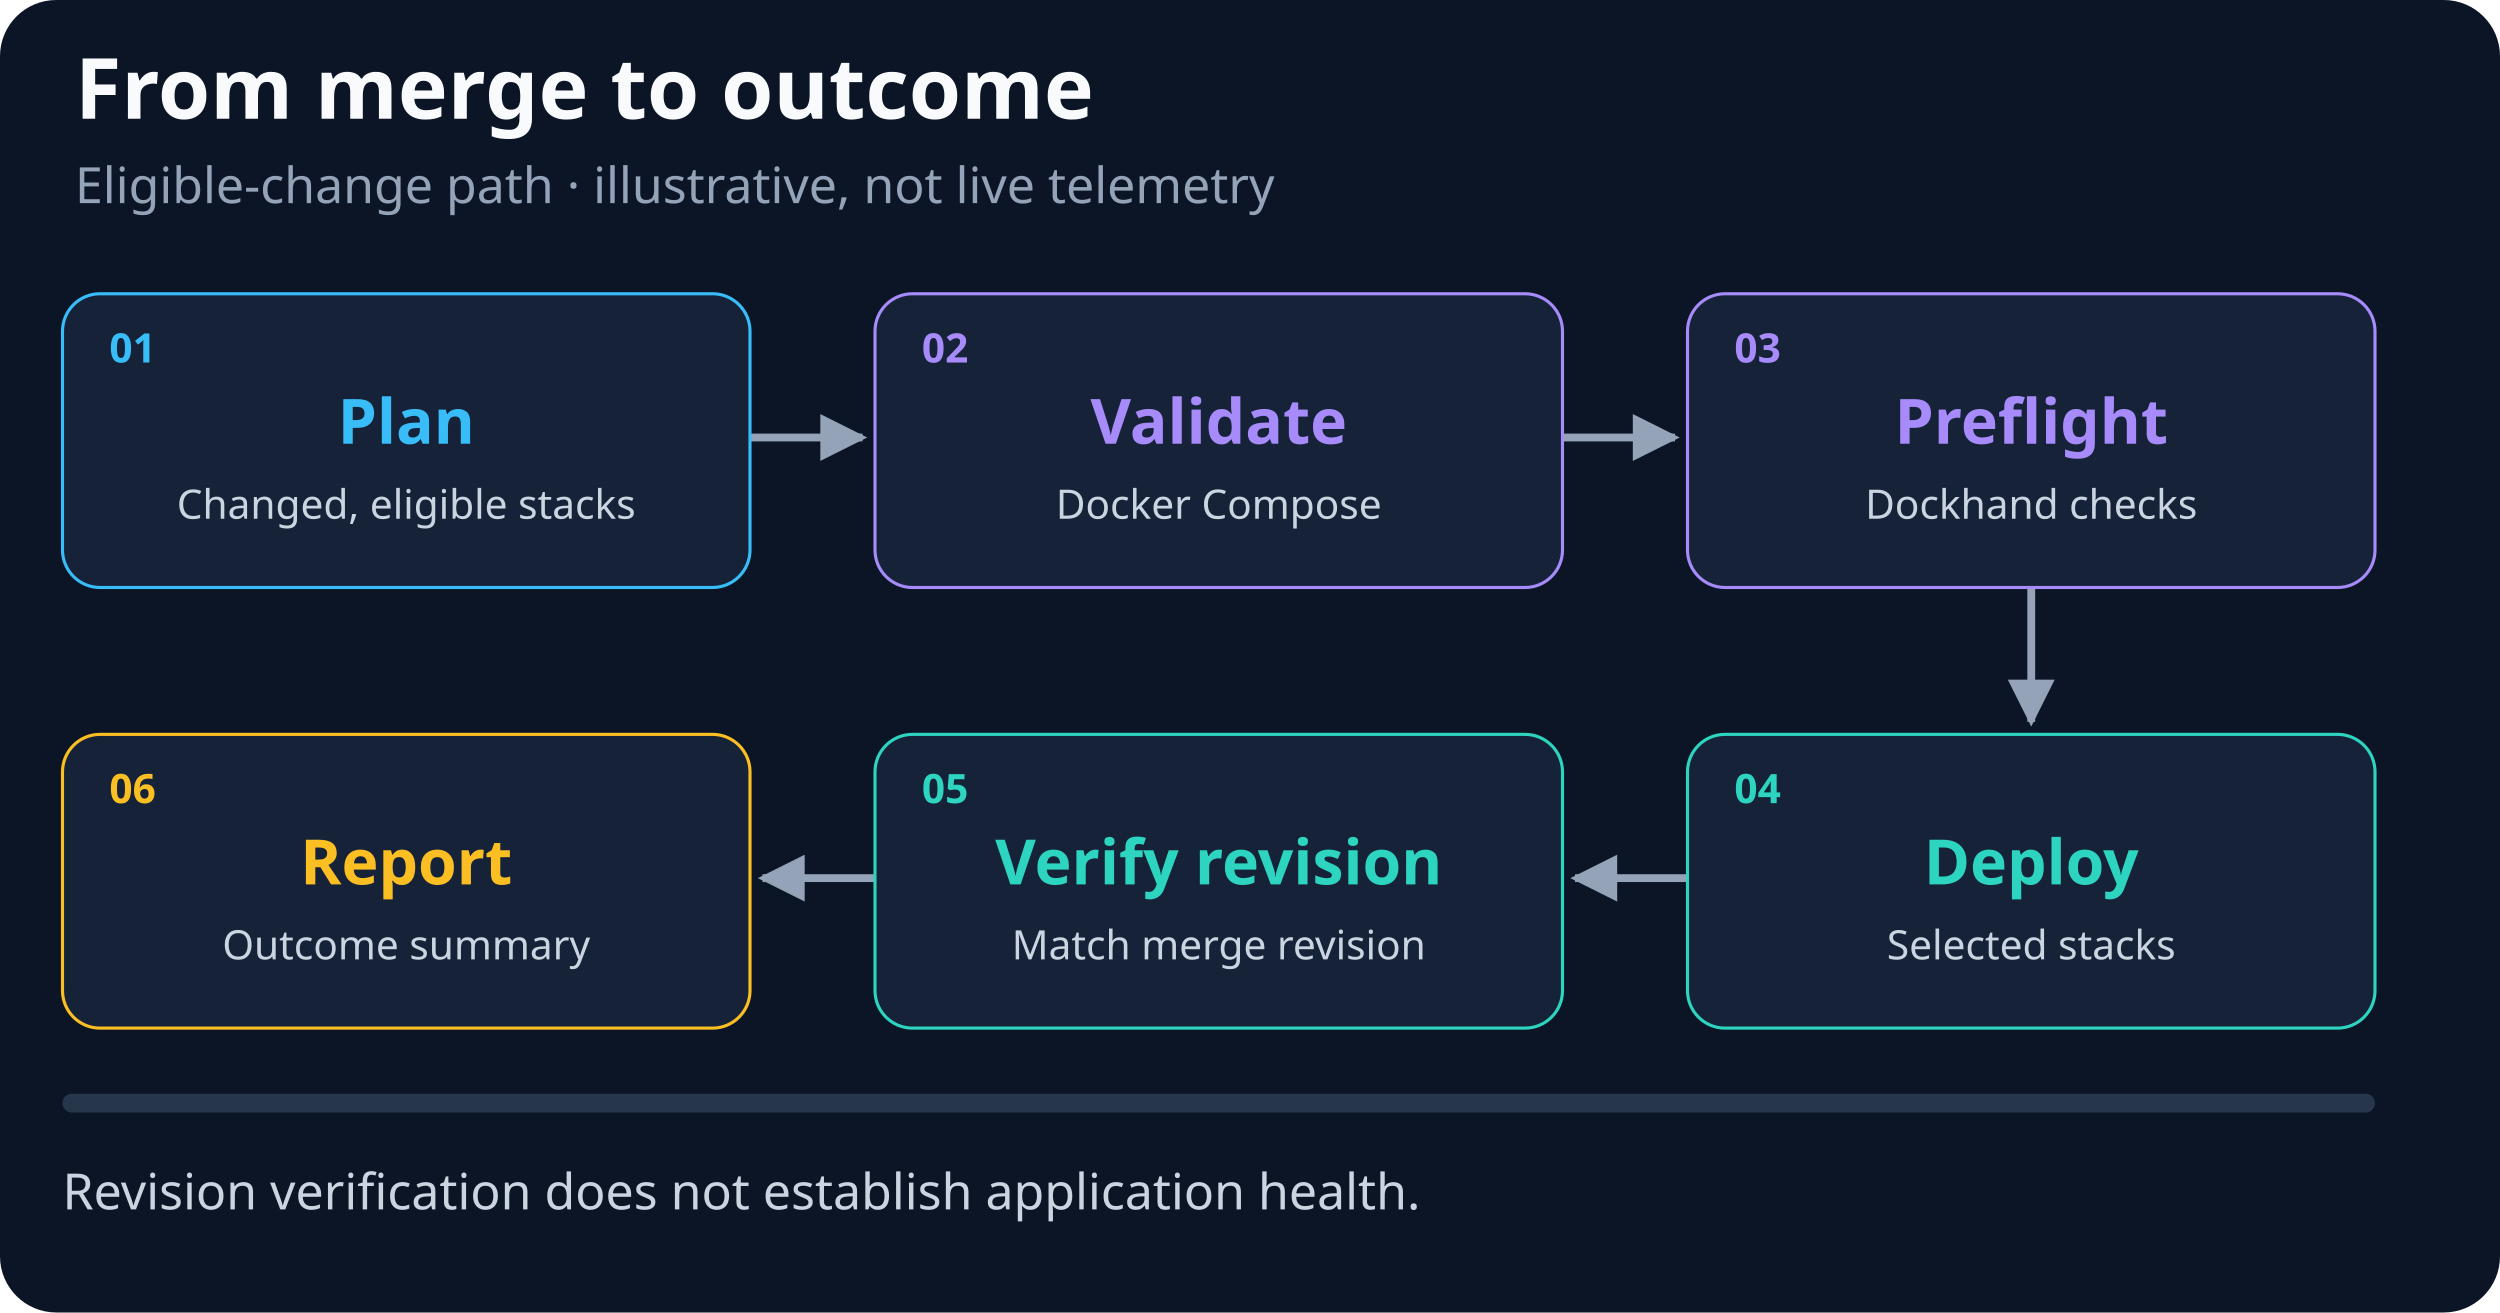
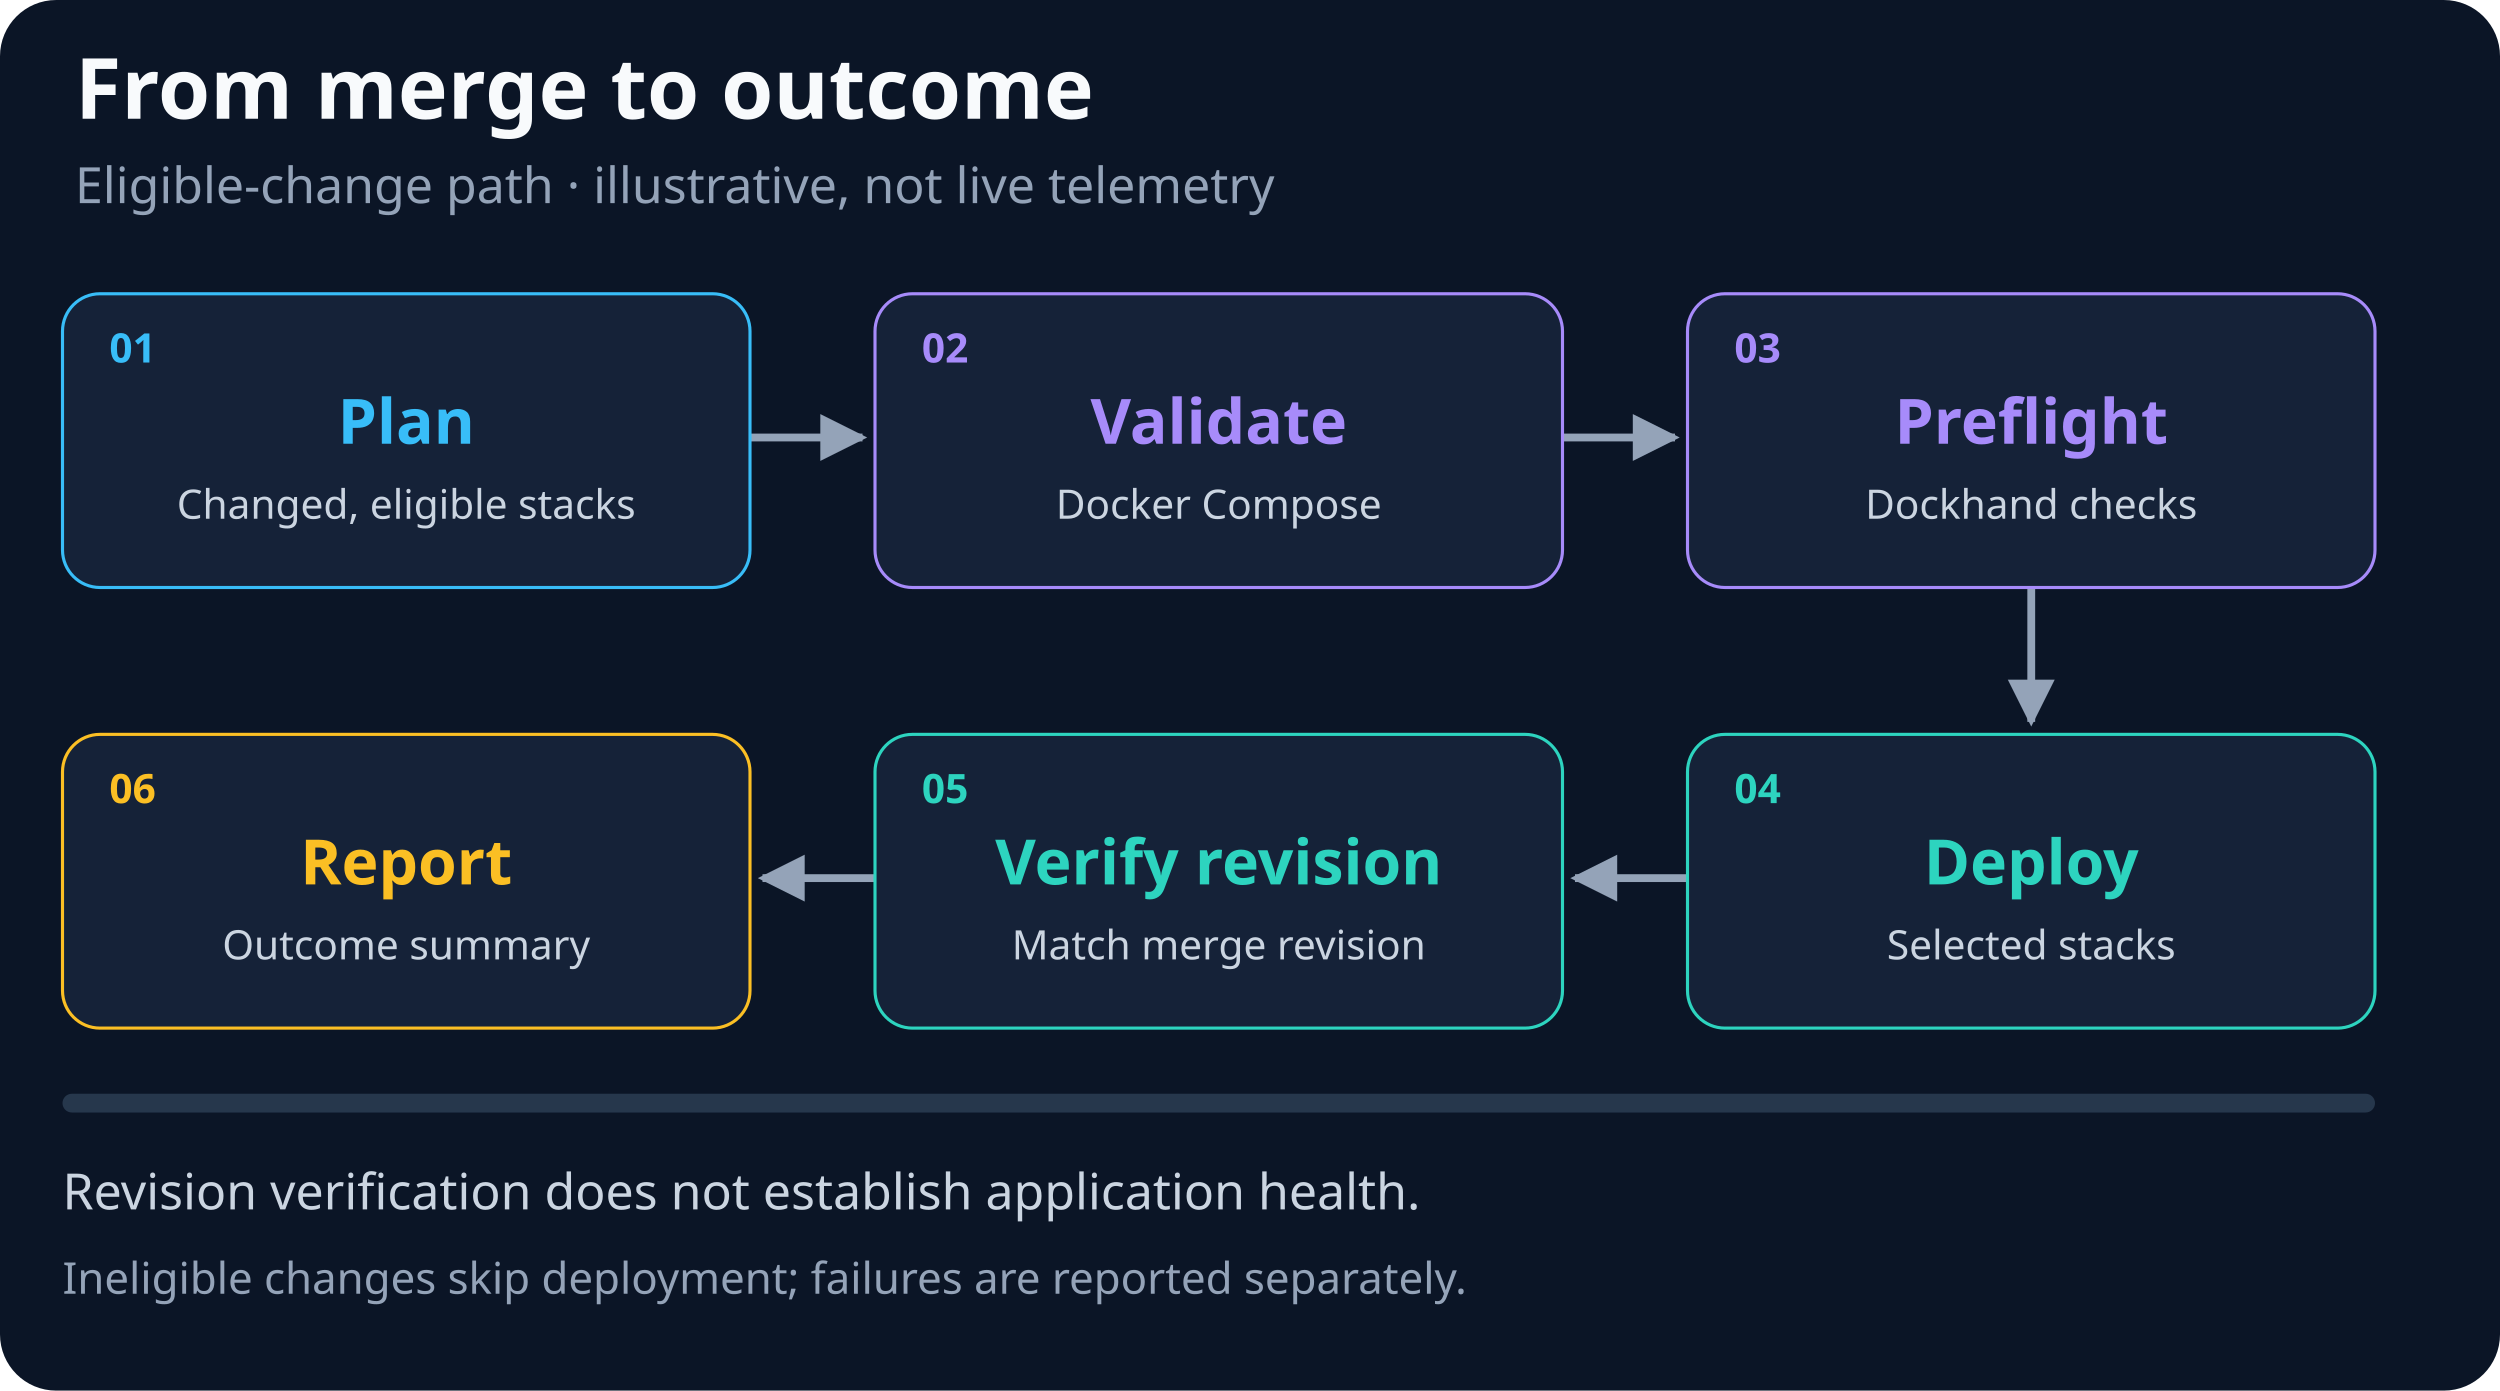
- <svg xmlns="http://www.w3.org/2000/svg" width="800" height="420" viewBox="0 0 800 420" role="img" aria-labelledby="title desc">
-   <rect width="800" height="420" rx="18" fill="#0b1526" />
+ <svg xmlns="http://www.w3.org/2000/svg" width="800" height="445" viewBox="0 0 800 445" role="img" aria-labelledby="title desc">
+   <rect width="800" height="445" rx="18" fill="#0b1526" />
  <defs>
    <marker id="arrow" viewBox="0 0 10 10" refX="9" refY="5" markerWidth="6" markerHeight="6" orient="auto-start-reverse">
      <path d="M0 0L10 5L0 10Z" fill="#94a3b8" />
    </marker>
  </defs>
  <style>@media(prefers-reduced-motion:reduce){.moving{display:none}}</style>
  <g font-family="system-ui,Segoe UI,sans-serif">
    <text x="24" y="38" font-size="27" fill="#f8fafc" font-weight="700" text-anchor="start">From merge to outcome</text>
    <text x="24" y="65" font-size="16" fill="#94a3b8" font-weight="400" text-anchor="start">Eligible-change path · illustrative, not live telemetry</text>
    <g fill="none" stroke="#94a3b8" stroke-width="2.5" marker-end="url(#arrow)">
      <path d="M240 140H276" />
      <path d="M500 140H536" />
      <path d="M650 188V231" />
      <path d="M540 281H504" />
      <path d="M280 281H244" />
    </g>
    <rect x="20" y="94" width="220" height="94" rx="12" fill="#152238" stroke="#38bdf8" />
    <text x="35" y="116" font-size="13" fill="#38bdf8" font-weight="700" text-anchor="start">01</text>
    <text x="130" y="142" font-size="20" fill="#38bdf8" font-weight="700" text-anchor="middle">Plan</text>
    <text x="130" y="166" font-size="13" fill="#cbd5e1" font-weight="400" text-anchor="middle">Changed, eligible stacks</text>
    <rect x="280" y="94" width="220" height="94" rx="12" fill="#152238" stroke="#a78bfa" />
    <text x="295" y="116" font-size="13" fill="#a78bfa" font-weight="700" text-anchor="start">02</text>
    <text x="390" y="142" font-size="20" fill="#a78bfa" font-weight="700" text-anchor="middle">Validate</text>
    <text x="390" y="166" font-size="13" fill="#cbd5e1" font-weight="400" text-anchor="middle">Docker Compose</text>
    <rect x="540" y="94" width="220" height="94" rx="12" fill="#152238" stroke="#a78bfa" />
    <text x="555" y="116" font-size="13" fill="#a78bfa" font-weight="700" text-anchor="start">03</text>
    <text x="650" y="142" font-size="20" fill="#a78bfa" font-weight="700" text-anchor="middle">Preflight</text>
    <text x="650" y="166" font-size="13" fill="#cbd5e1" font-weight="400" text-anchor="middle">Dockhand checks</text>
    <rect x="540" y="235" width="220" height="94" rx="12" fill="#152238" stroke="#2dd4bf" />
    <text x="555" y="257" font-size="13" fill="#2dd4bf" font-weight="700" text-anchor="start">04</text>
    <text x="650" y="283" font-size="20" fill="#2dd4bf" font-weight="700" text-anchor="middle">Deploy</text>
    <text x="650" y="307" font-size="13" fill="#cbd5e1" font-weight="400" text-anchor="middle">Selected stacks</text>
    <rect x="280" y="235" width="220" height="94" rx="12" fill="#152238" stroke="#2dd4bf" />
    <text x="295" y="257" font-size="13" fill="#2dd4bf" font-weight="700" text-anchor="start">05</text>
    <text x="390" y="283" font-size="20" fill="#2dd4bf" font-weight="700" text-anchor="middle">Verify revision</text>
    <text x="390" y="307" font-size="13" fill="#cbd5e1" font-weight="400" text-anchor="middle">Match merge revision</text>
    <rect x="20" y="235" width="220" height="94" rx="12" fill="#152238" stroke="#fbbf24" />
    <text x="35" y="257" font-size="13" fill="#fbbf24" font-weight="700" text-anchor="start">06</text>
    <text x="130" y="283" font-size="20" fill="#fbbf24" font-weight="700" text-anchor="middle">Report</text>
    <text x="130" y="307" font-size="13" fill="#cbd5e1" font-weight="400" text-anchor="middle">Outcome summary</text>
    <g class="moving" fill="none" stroke-width="3">
      <rect x="22" y="96" width="216" height="90" rx="10" stroke="#38bdf8" opacity="0">
-         <animate attributeName="opacity" values="0;0;1;1;0;0" keyTimes="0;0;0.025;0.13;0.167;1" dur="9s" repeatCount="2" />
+         <animate attributeName="opacity" values="0;1;1;0" keyTimes="0;0.15;0.85;1" begin="0.0s" dur="0.8s" repeatCount="1" />
      </rect>
      <rect x="282" y="96" width="216" height="90" rx="10" stroke="#a78bfa" opacity="0">
-         <animate attributeName="opacity" values="0;0;1;1;0;0" keyTimes="0;0.167;0.192;0.297;0.333;1" dur="9s" repeatCount="2" />
+         <animate attributeName="opacity" values="0;1;1;0" keyTimes="0;0.15;0.85;1" begin="0.8s" dur="0.8s" repeatCount="1" />
      </rect>
      <rect x="542" y="96" width="216" height="90" rx="10" stroke="#a78bfa" opacity="0">
-         <animate attributeName="opacity" values="0;0;1;1;0;0" keyTimes="0;0.333;0.358;0.463;0.5;1" dur="9s" repeatCount="2" />
+         <animate attributeName="opacity" values="0;1;1;0" keyTimes="0;0.15;0.85;1" begin="1.6s" dur="0.8s" repeatCount="1" />
      </rect>
      <rect x="542" y="237" width="216" height="90" rx="10" stroke="#2dd4bf" opacity="0">
-         <animate attributeName="opacity" values="0;0;1;1;0;0" keyTimes="0;0.5;0.525;0.63;0.667;1" dur="9s" repeatCount="2" />
+         <animate attributeName="opacity" values="0;1;1;0" keyTimes="0;0.15;0.85;1" begin="2.4s" dur="0.8s" repeatCount="1" />
      </rect>
      <rect x="282" y="237" width="216" height="90" rx="10" stroke="#2dd4bf" opacity="0">
-         <animate attributeName="opacity" values="0;0;1;1;0;0" keyTimes="0;0.667;0.692;0.797;0.833;1" dur="9s" repeatCount="2" />
+         <animate attributeName="opacity" values="0;1;1;0" keyTimes="0;0.15;0.85;1" begin="3.2s" dur="0.8s" repeatCount="1" />
      </rect>
      <rect x="22" y="237" width="216" height="90" rx="10" stroke="#fbbf24" opacity="0">
-         <animate attributeName="opacity" values="0;0;1;1;0;0" keyTimes="0;0.833;0.858;0.963;1;1" dur="9s" repeatCount="2" />
+         <animate attributeName="opacity" values="0;1;1;0" keyTimes="0;0.15;0.85;1" begin="4.0s" dur="0.8s" repeatCount="1" />
      </rect>
      <rect x="20" y="350" width="740" height="6" rx="3" stroke="none" fill="#26374c" />
      <rect x="20" y="350" width="0" height="6" rx="3" fill="#38bdf8" stroke="none">
-         <animate attributeName="width" from="0" to="740" dur="9s" repeatCount="2" fill="freeze" />
+         <animate attributeName="width" from="0" to="740" dur="4.8s" repeatCount="1" fill="freeze" />
      </rect>
    </g>
    <text x="20" y="387" font-size="16" fill="#cbd5e1" font-weight="400" text-anchor="start">Revision verification does not establish application health.</text>
+     <text x="20" y="414" font-size="14" fill="#94a3b8">Ineligible changes skip deployment; failures are reported separately.</text>
  </g>
</svg>
